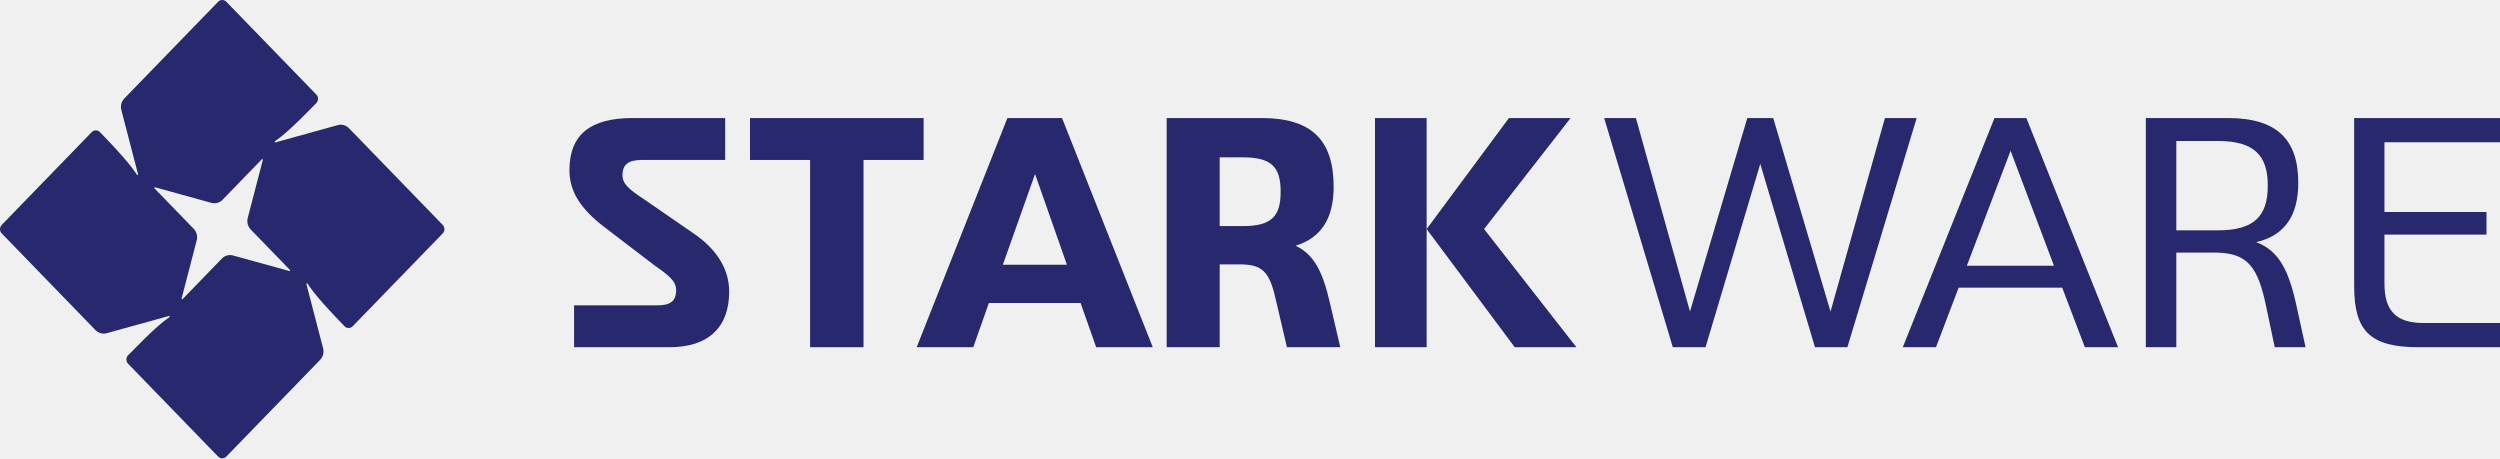
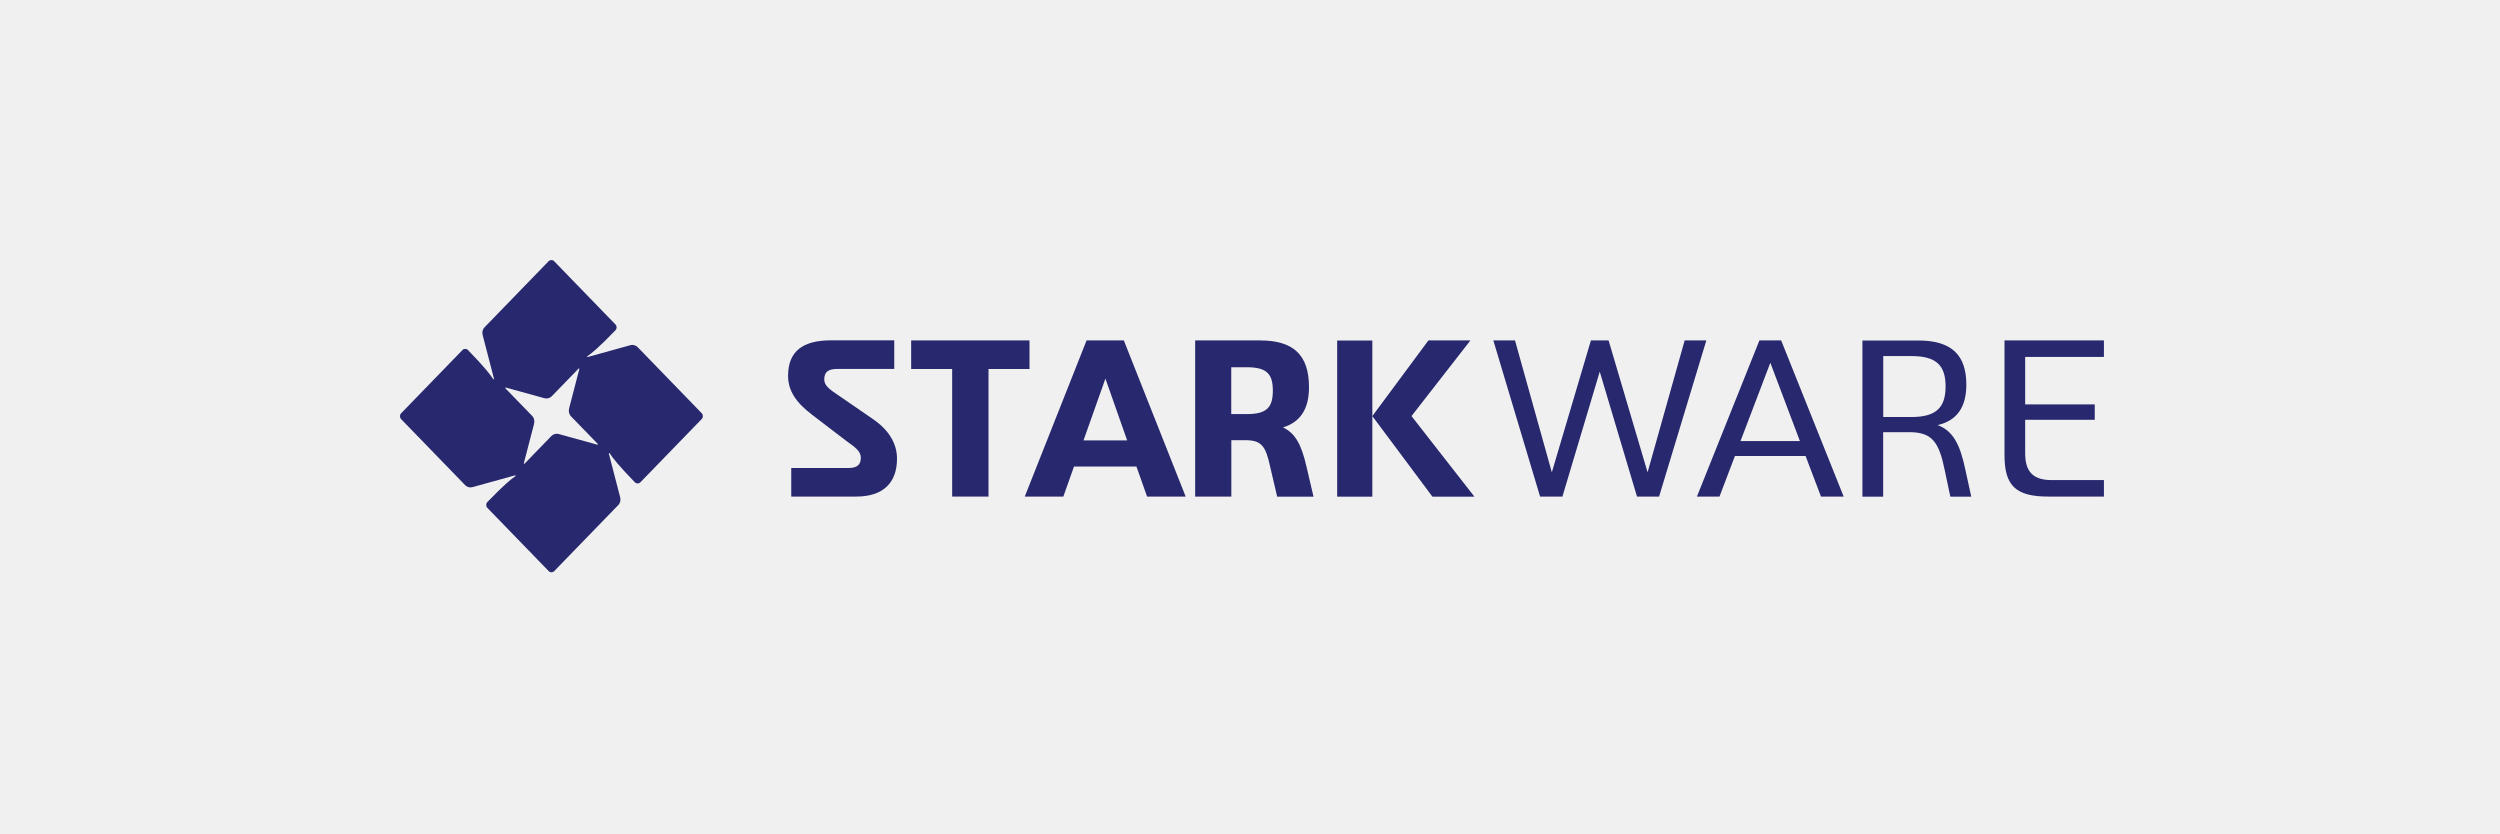
- <svg xmlns="http://www.w3.org/2000/svg" xmlns:xlink="http://www.w3.org/1999/xlink" width="360px" height="66px" viewBox="0 0 360 66" version="1.1">
+ <svg xmlns="http://www.w3.org/2000/svg" id="katman_1" data-name="katman 1" width="300" height="100" viewBox="0 0 300 100">
  <defs>
-     <path d="M343.361,20.488 L343.361,30.53 L358.056,30.53 L358.056,33.783 L343.361,33.783 L343.361,40.854 C343.361,44.767 345.068,46.511 348.955,46.511 L360,46.511 L360,50 L348.291,50 C341.37,50 339,47.737 339,41.231 L339,17 L360,17 L360,20.488 L343.361,20.488 Z" id="path-1" />
+     <style>
+       .cls-1 {
+         fill: #28286e;
+         fill-rule: evenodd;
+       }
+     </style>
  </defs>
-   <g id="Hovers,-Color,-Fonts-&amp;-Icons" stroke="none" stroke-width="1" fill="none" fill-rule="evenodd">
+   <g id="Hovers_-Color_-Fonts-_-Icons" data-name="Hovers,-Color,-Fonts-&amp;amp;-Icons">
    <g id="Group-23">
-       <path d="M105,41.986 C105,47.077 102.089,50 96.363,50 L82.668,50 L82.668,43.966 L94.74,43.966 C96.506,43.966 97.365,43.353 97.365,41.797 C97.365,40.524 96.411,39.723 94.311,38.261 L87.154,32.793 C83.527,30.058 82,27.513 82,24.495 C82,19.357 85.054,17 91.066,17 L104.427,17 L104.427,23.034 L92.402,23.034 C90.541,23.034 89.635,23.647 89.635,25.25 C89.635,26.476 90.589,27.277 92.736,28.691 L99.846,33.594 C103.473,36.046 105,39.016 105,41.986" id="Fill-1" fill="#28286E" />
-       <polygon id="Fill-3" fill="#28286E" points="133 23.034 124.346 23.034 124.346 50 116.654 50 116.654 23.034 108 23.034 108 17 133 17" />
-       <path d="M153.636,38.12 L149.047,25.061 L144.41,38.12 L153.636,38.12 Z M155.603,43.636 L142.397,43.636 L140.149,50 L132,50 L145.066,17 L152.934,17 L166,50 L157.851,50 L155.603,43.636 Z" id="Fill-5" fill="#28286E" />
-       <path d="M178.973,32.557 C183.172,32.557 184.412,31.096 184.412,27.607 C184.412,24.118 183.172,22.657 178.973,22.657 L175.634,22.657 L175.634,32.557 L178.973,32.557 Z M193,50 L185.319,50 L183.84,43.683 C182.886,39.299 182.027,38.12 178.687,38.073 L175.634,38.073 L175.634,50 L168,50 L168,17 L181.693,17 C188.801,17 192.046,20.111 192.046,26.9 C192.046,31.473 190.233,34.254 186.559,35.386 C189.183,36.611 190.471,39.063 191.521,43.683 L193,50 Z" id="Fill-7" fill="#28286E" />
-       <path d="M205.436,32.982 L217.287,17 L226.163,17 L213.708,32.982 L227,50 L218.123,50 L205.436,32.982 Z M198,50 L205.436,50 L205.436,17 L198,17 L198,50 Z" id="Fill-9" fill="#28286E" />
-       <polygon id="Fill-11" fill="#28286E" points="276 17 266.021 50 261.357 50 253.477 23.6 245.596 50 240.886 50 231 17 235.57 17 243.358 44.861 251.612 17 255.342 17 263.596 44.861 271.43 17" />
-       <path d="M295.771,38.261 L289.524,21.714 L283.229,38.261 L295.771,38.261 Z M296.954,41.42 L282.046,41.42 L278.78,50 L274,50 L287.204,17 L291.795,17 L305,50 L300.22,50 L296.954,41.42 Z" id="Fill-13" fill="#28286E" />
-       <path d="M319.355,33.17 C324.604,33.17 326.56,31.143 326.56,26.711 C326.56,22.374 324.604,20.3 319.355,20.3 L313.39,20.3 L313.39,33.17 L319.355,33.17 Z M332,50 L327.562,50 L326.369,44.343 C325.176,38.45 323.697,36.47 319.211,36.376 L313.39,36.376 L313.39,50 L309,50 L309,17 L320.834,17 C327.849,17 330.95,20.064 330.95,26.334 C330.95,31.048 328.994,33.924 324.89,34.867 C328.135,36.093 329.614,38.874 330.759,44.343 L332,50 Z" id="Fill-15" fill="#28286E" />
-       <mask id="mask-2" fill="white">
-         <use xlink:href="#path-1" />
-       </mask>
-       <use id="Fill-17" fill="#28286E" xlink:href="#path-1" />
-       <path d="M31.953,37.232 L26.298,43.064 C26.294,43.068 26.291,43.071 26.287,43.074 C26.273,43.083 26.256,43.088 26.238,43.088 C26.189,43.088 26.149,43.047 26.149,42.996 C26.149,42.986 26.151,42.976 26.154,42.967 C26.154,42.967 26.154,42.968 26.154,42.968 L28.305,34.691 C28.489,34.098 28.353,33.422 27.896,32.952 L22.241,27.12 C22.238,27.116 22.234,27.112 22.231,27.108 C22.223,27.094 22.217,27.077 22.217,27.058 C22.217,27.008 22.257,26.966 22.306,26.966 C22.316,26.966 22.326,26.968 22.335,26.971 C22.335,26.971 22.334,26.971 22.334,26.971 L30.36,29.19 C30.936,29.379 31.59,29.239 32.047,28.768 L37.702,22.936 C37.706,22.932 37.709,22.929 37.714,22.926 C37.727,22.917 37.744,22.912 37.762,22.912 C37.811,22.912 37.851,22.953 37.851,23.004 C37.851,23.014 37.849,23.024 37.846,23.033 C37.846,23.033 37.846,23.032 37.846,23.032 L35.695,31.309 C35.511,31.902 35.648,32.578 36.104,33.048 L41.759,38.88 C41.763,38.884 41.766,38.888 41.769,38.892 C41.778,38.906 41.783,38.923 41.783,38.942 C41.783,38.992 41.743,39.033 41.694,39.033 C41.684,39.033 41.674,39.032 41.665,39.029 C41.665,39.029 41.666,39.029 41.666,39.029 L33.64,36.81 C33.065,36.621 32.409,36.762 31.953,37.232 M63.756,32.392 L50.248,18.462 C49.792,17.992 49.137,17.851 48.562,18.04 L39.679,20.497 C39.678,20.496 39.678,20.495 39.676,20.496 C39.667,20.498 39.659,20.5 39.649,20.5 C39.6,20.5 39.56,20.459 39.56,20.408 C39.56,20.375 39.576,20.347 39.601,20.331 C39.601,20.331 39.6,20.331 39.6,20.331 C40.57,19.666 42.04,18.462 45.555,14.838 C45.88,14.502 45.88,13.958 45.555,13.622 L32.589,0.252 C32.264,-0.084 31.736,-0.084 31.411,0.252 L17.903,14.182 C17.446,14.652 17.31,15.328 17.494,15.921 L19.876,25.081 C19.875,25.082 19.874,25.083 19.875,25.085 C19.877,25.093 19.879,25.102 19.879,25.112 C19.879,25.163 19.839,25.204 19.79,25.204 C19.758,25.204 19.73,25.187 19.715,25.161 C19.714,25.161 19.715,25.162 19.715,25.162 C19.07,24.162 17.903,22.646 14.388,19.022 C14.063,18.686 13.535,18.686 13.21,19.022 L0.244,32.392 C-0.081,32.728 -0.081,33.272 0.244,33.608 L13.752,47.538 C14.208,48.008 14.863,48.149 15.439,47.96 L24.321,45.503 C24.322,45.504 24.322,45.505 24.324,45.504 C24.333,45.502 24.342,45.5 24.351,45.5 C24.4,45.5 24.44,45.541 24.44,45.592 C24.44,45.624 24.424,45.653 24.399,45.669 C24.399,45.669 24.4,45.669 24.4,45.669 C23.43,46.334 21.96,47.538 18.445,51.162 C18.12,51.498 18.12,52.042 18.445,52.378 L31.411,65.748 C31.736,66.084 32.264,66.084 32.589,65.748 L46.097,51.818 C46.553,51.348 46.69,50.672 46.507,50.079 L44.125,40.919 C44.125,40.917 44.126,40.917 44.125,40.916 C44.123,40.907 44.121,40.898 44.121,40.888 C44.121,40.837 44.161,40.796 44.21,40.796 C44.242,40.796 44.27,40.813 44.286,40.839 C44.286,40.839 44.286,40.838 44.286,40.838 C44.93,41.838 46.097,43.354 49.612,46.978 C49.937,47.314 50.465,47.314 50.79,46.978 L63.756,33.608 C64.081,33.272 64.081,32.728 63.756,32.392" id="Fill-20" fill="#28286E" />
+       <path id="Fill-1" class="cls-1" d="M107.64,55.04c0,2.89-1.65,4.55-4.91,4.55h-7.78v-3.43h6.86c1,0,1.49-.35,1.49-1.23,0-.72-.54-1.18-1.73-2.01l-4.07-3.11c-2.06-1.55-2.93-3-2.93-4.71,0-2.92,1.73-4.26,5.15-4.26h7.59v3.43h-6.83c-1.06,0-1.57,.35-1.57,1.26,0,.7,.54,1.15,1.76,1.95l4.04,2.78c2.06,1.39,2.93,3.08,2.93,4.77" />
+       <polygon id="Fill-3" class="cls-1" points="123.54 44.28 118.62 44.28 118.62 59.59 114.26 59.59 114.26 44.28 109.34 44.28 109.34 40.85 123.54 40.85 123.54 44.28" />
+       <path id="Fill-5" class="cls-1" d="M135.26,52.85l-2.61-7.42-2.63,7.42h5.24Zm1.12,3.13h-7.5l-1.28,3.61h-4.63l7.42-18.74h4.47l7.42,18.74h-4.63l-1.28-3.61Z" />
+       <path id="Fill-7" class="cls-1" d="M149.65,49.69c2.38,0,3.09-.83,3.09-2.81s-.7-2.81-3.09-2.81h-1.9v5.62h1.9Zm7.97,9.91h-4.36l-.84-3.59c-.54-2.49-1.03-3.16-2.93-3.19h-1.73v6.77h-4.34v-18.74h7.78c4.04,0,5.88,1.77,5.88,5.62,0,2.6-1.03,4.18-3.12,4.82,1.49,.7,2.22,2.09,2.82,4.71l.84,3.59Z" />
+       <path id="Fill-9" class="cls-1" d="M164.68,49.93l6.73-9.08h5.04l-7.07,9.08,7.55,9.67h-5.04l-7.21-9.67Zm-4.22,9.67h4.22v-18.74h-4.22v18.74Z" />
+       <polygon id="Fill-11" class="cls-1" points="204.76 40.85 199.09 59.59 196.44 59.59 191.97 44.6 187.49 59.59 184.81 59.59 179.2 40.85 181.8 40.85 186.22 56.68 190.91 40.85 193.03 40.85 197.71 56.68 202.16 40.85 204.76 40.85" />
+       <path id="Fill-13" class="cls-1" d="M215.99,52.93l-3.55-9.4-3.58,9.4h7.12Zm.67,1.79h-8.47l-1.85,4.87h-2.71l7.5-18.74h2.61l7.5,18.74h-2.72l-1.85-4.87Z" />
+       <path id="Fill-15" class="cls-1" d="M229.38,50.04c2.98,0,4.09-1.15,4.09-3.67s-1.11-3.64-4.09-3.64h-3.39v7.31h3.39Zm7.18,9.56h-2.52l-.68-3.21c-.68-3.35-1.52-4.47-4.07-4.53h-3.31v7.74h-2.49v-18.74h6.72c3.98,0,5.75,1.74,5.75,5.3,0,2.68-1.11,4.31-3.44,4.85,1.84,.7,2.68,2.28,3.33,5.38l.7,3.21Z" />
+       <g id="Fill-17">
+         <path id="path-1" class="cls-1" d="M243.02,42.83v5.7h8.35v1.85h-8.35v4.02c0,2.22,.97,3.21,3.18,3.21h6.27v1.98h-6.65c-3.93,0-5.28-1.29-5.28-4.98v-13.76h11.93v1.98h-9.45Z" />
+       </g>
+       <path id="Fill-20" class="cls-1" d="M66.15,52.34l-3.21,3.31h0s-.02,.01-.03,.01c-.03,0-.05-.02-.05-.05v-.02h0l1.22-4.7c.1-.34,.03-.72-.23-.99l-3.21-3.31h0s0-.02,0-.03c0-.03,.02-.05,.05-.05h.02l4.56,1.26c.33,.11,.7,.03,.96-.24l3.21-3.31h0s.02-.01,.03-.01c.03,0,.05,.02,.05,.05v.02h0l-1.22,4.7c-.1,.34-.03,.72,.23,.99l3.21,3.31h0s0,.02,0,.03c0,.03-.02,.05-.05,.05h-.02l-4.56-1.26c-.33-.11-.7-.03-.96,.24m18.06-2.75l-7.67-7.91c-.26-.27-.63-.35-.96-.24l-5.05,1.4h-.02s-.05-.02-.05-.05c0-.02,0-.03,.02-.04h0c.55-.38,1.39-1.06,3.38-3.12,.18-.19,.18-.5,0-.69l-7.36-7.59c-.18-.19-.48-.19-.67,0l-7.67,7.91c-.26,.27-.34,.65-.23,.99l1.35,5.2h0v.02s-.02,.05-.05,.05c-.02,0-.03,0-.04-.02h0c-.37-.57-1.03-1.43-3.03-3.49-.18-.19-.48-.19-.67,0l-7.36,7.59c-.18,.19-.18,.5,0,.69l7.67,7.91c.26,.27,.63,.35,.96,.24l5.05-1.4h.02s.05,.02,.05,.05c0,.02,0,.03-.02,.04h0c-.55,.38-1.39,1.06-3.38,3.12-.18,.19-.18,.5,0,.69l7.36,7.59c.18,.19,.48,.19,.67,0l7.67-7.91c.26-.27,.34-.65,.23-.99l-1.35-5.2h0v-.02s.02-.05,.05-.05c.02,0,.03,0,.04,.02h0c.37,.57,1.03,1.43,3.03,3.49,.18,.19,.48,.19,.67,0l7.36-7.59c.18-.19,.18-.5,0-.69" />
    </g>
  </g>
</svg>
